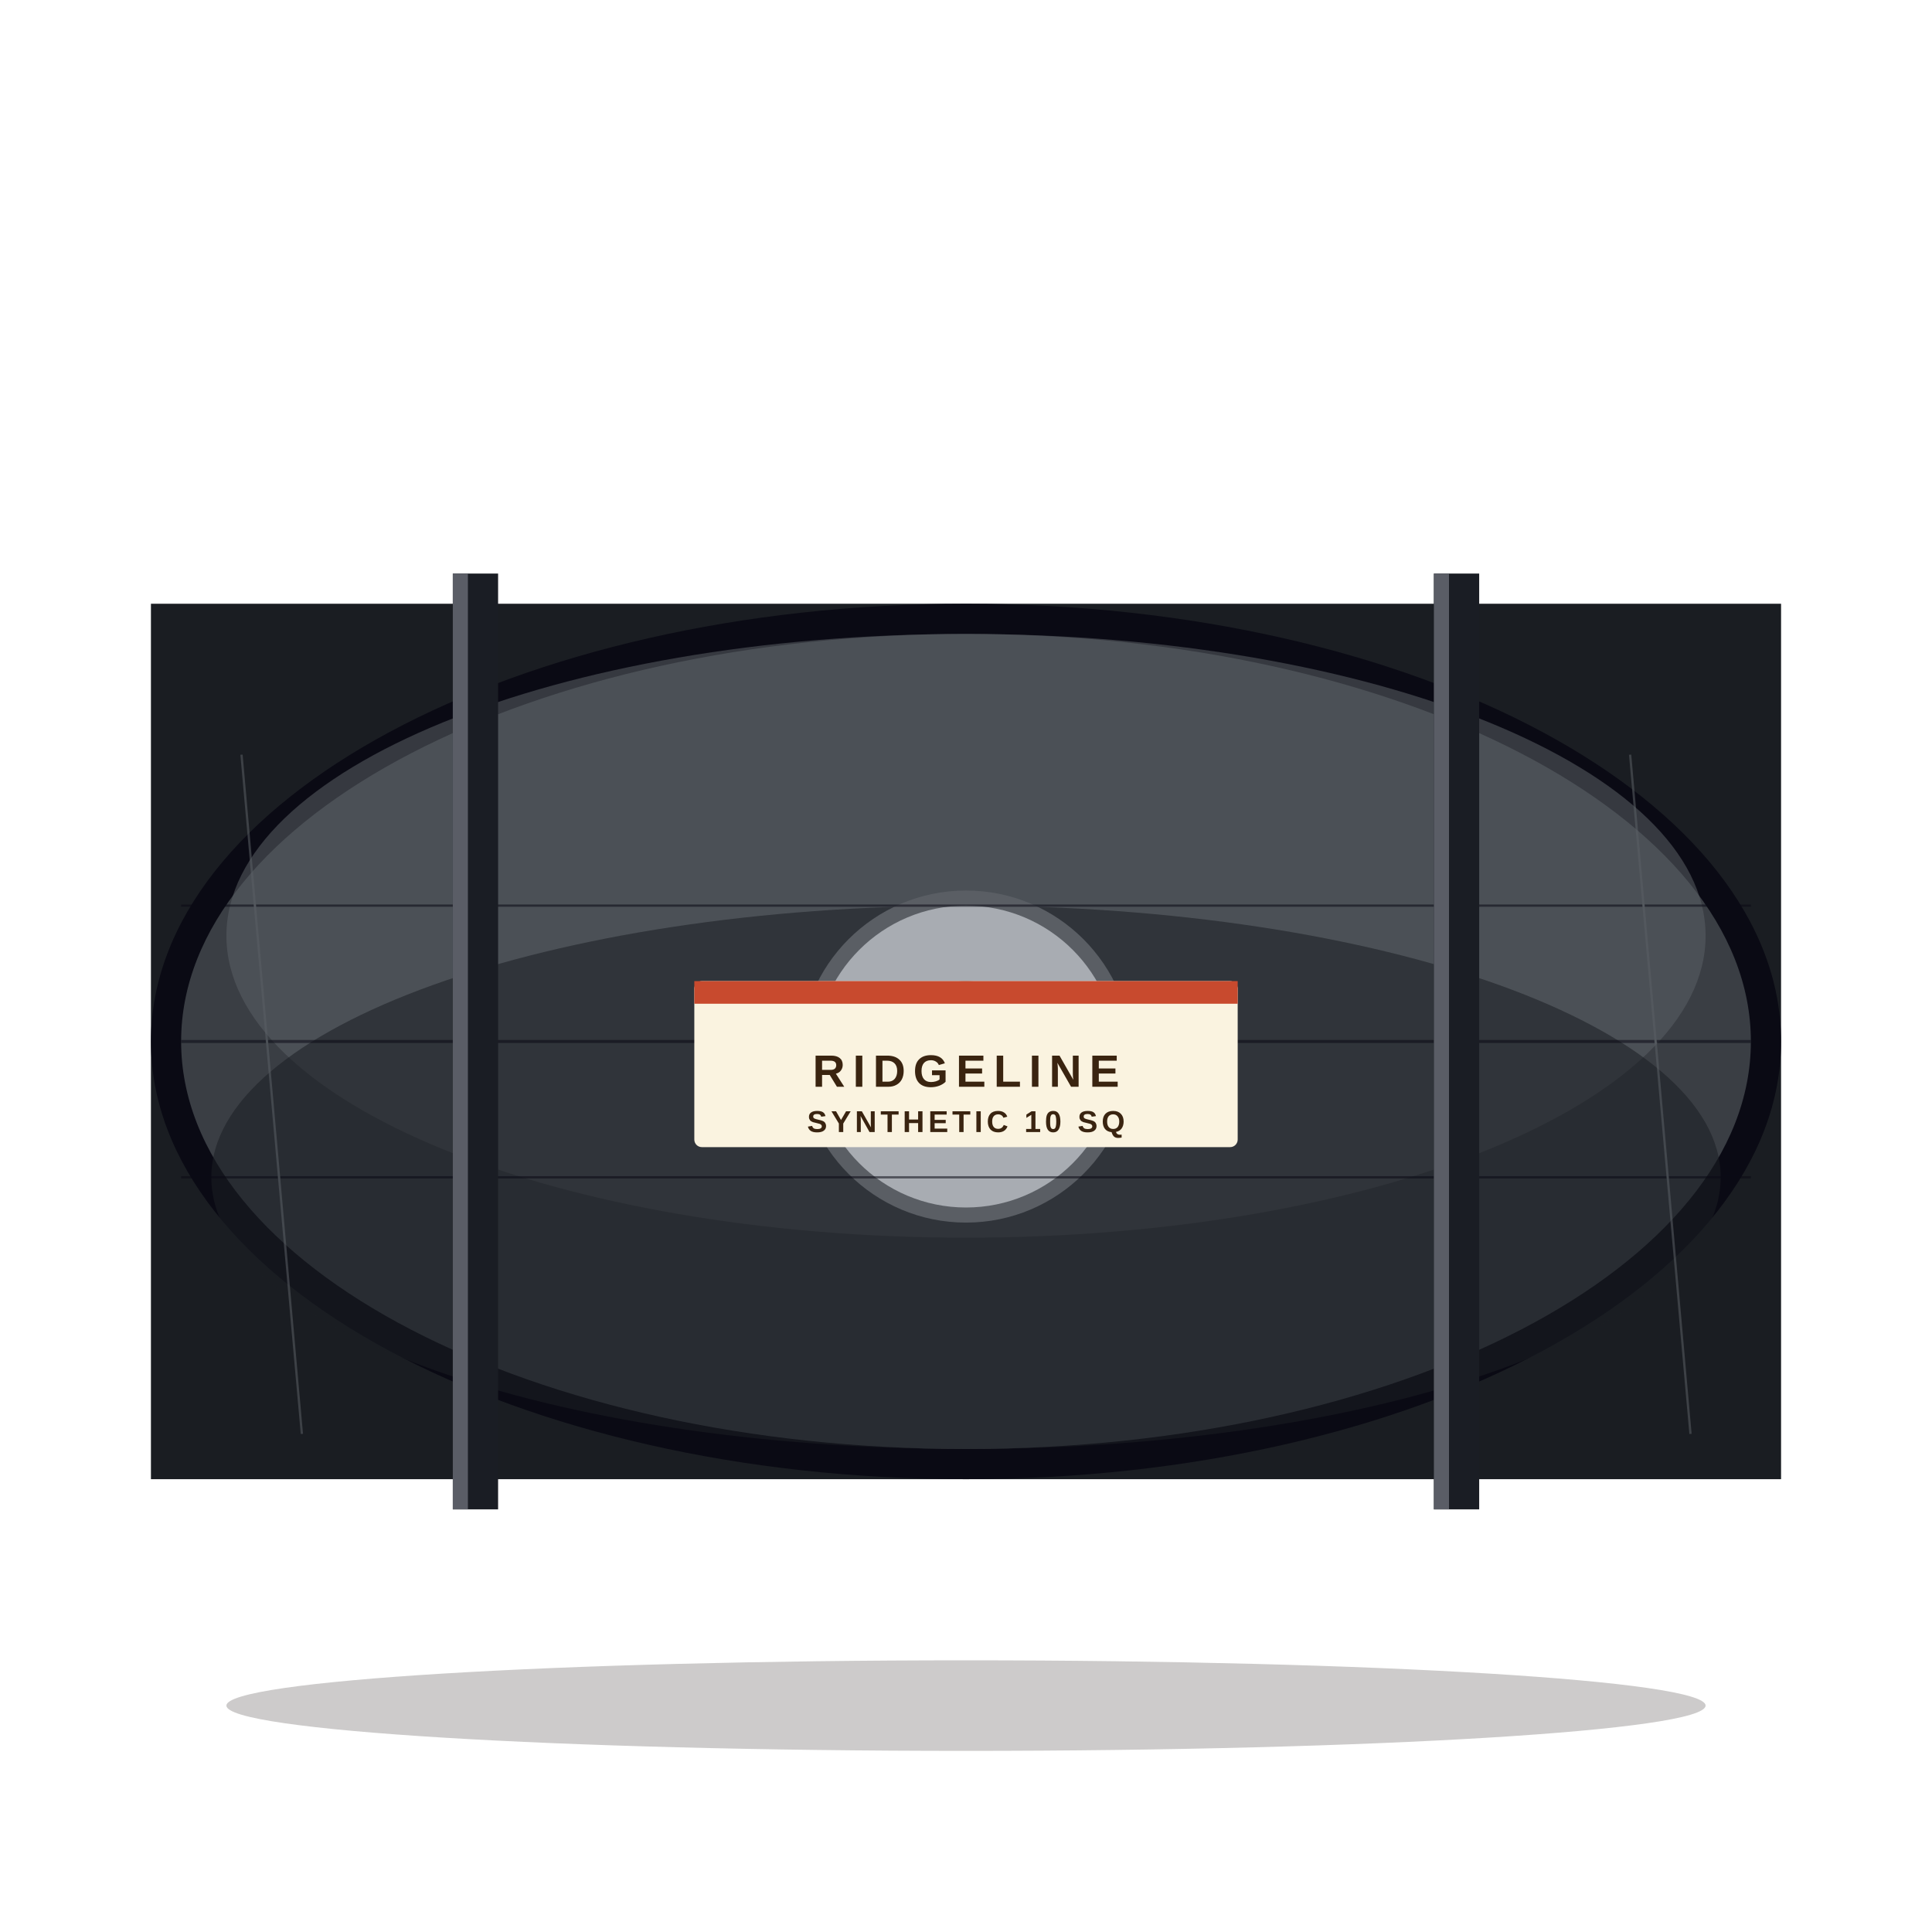
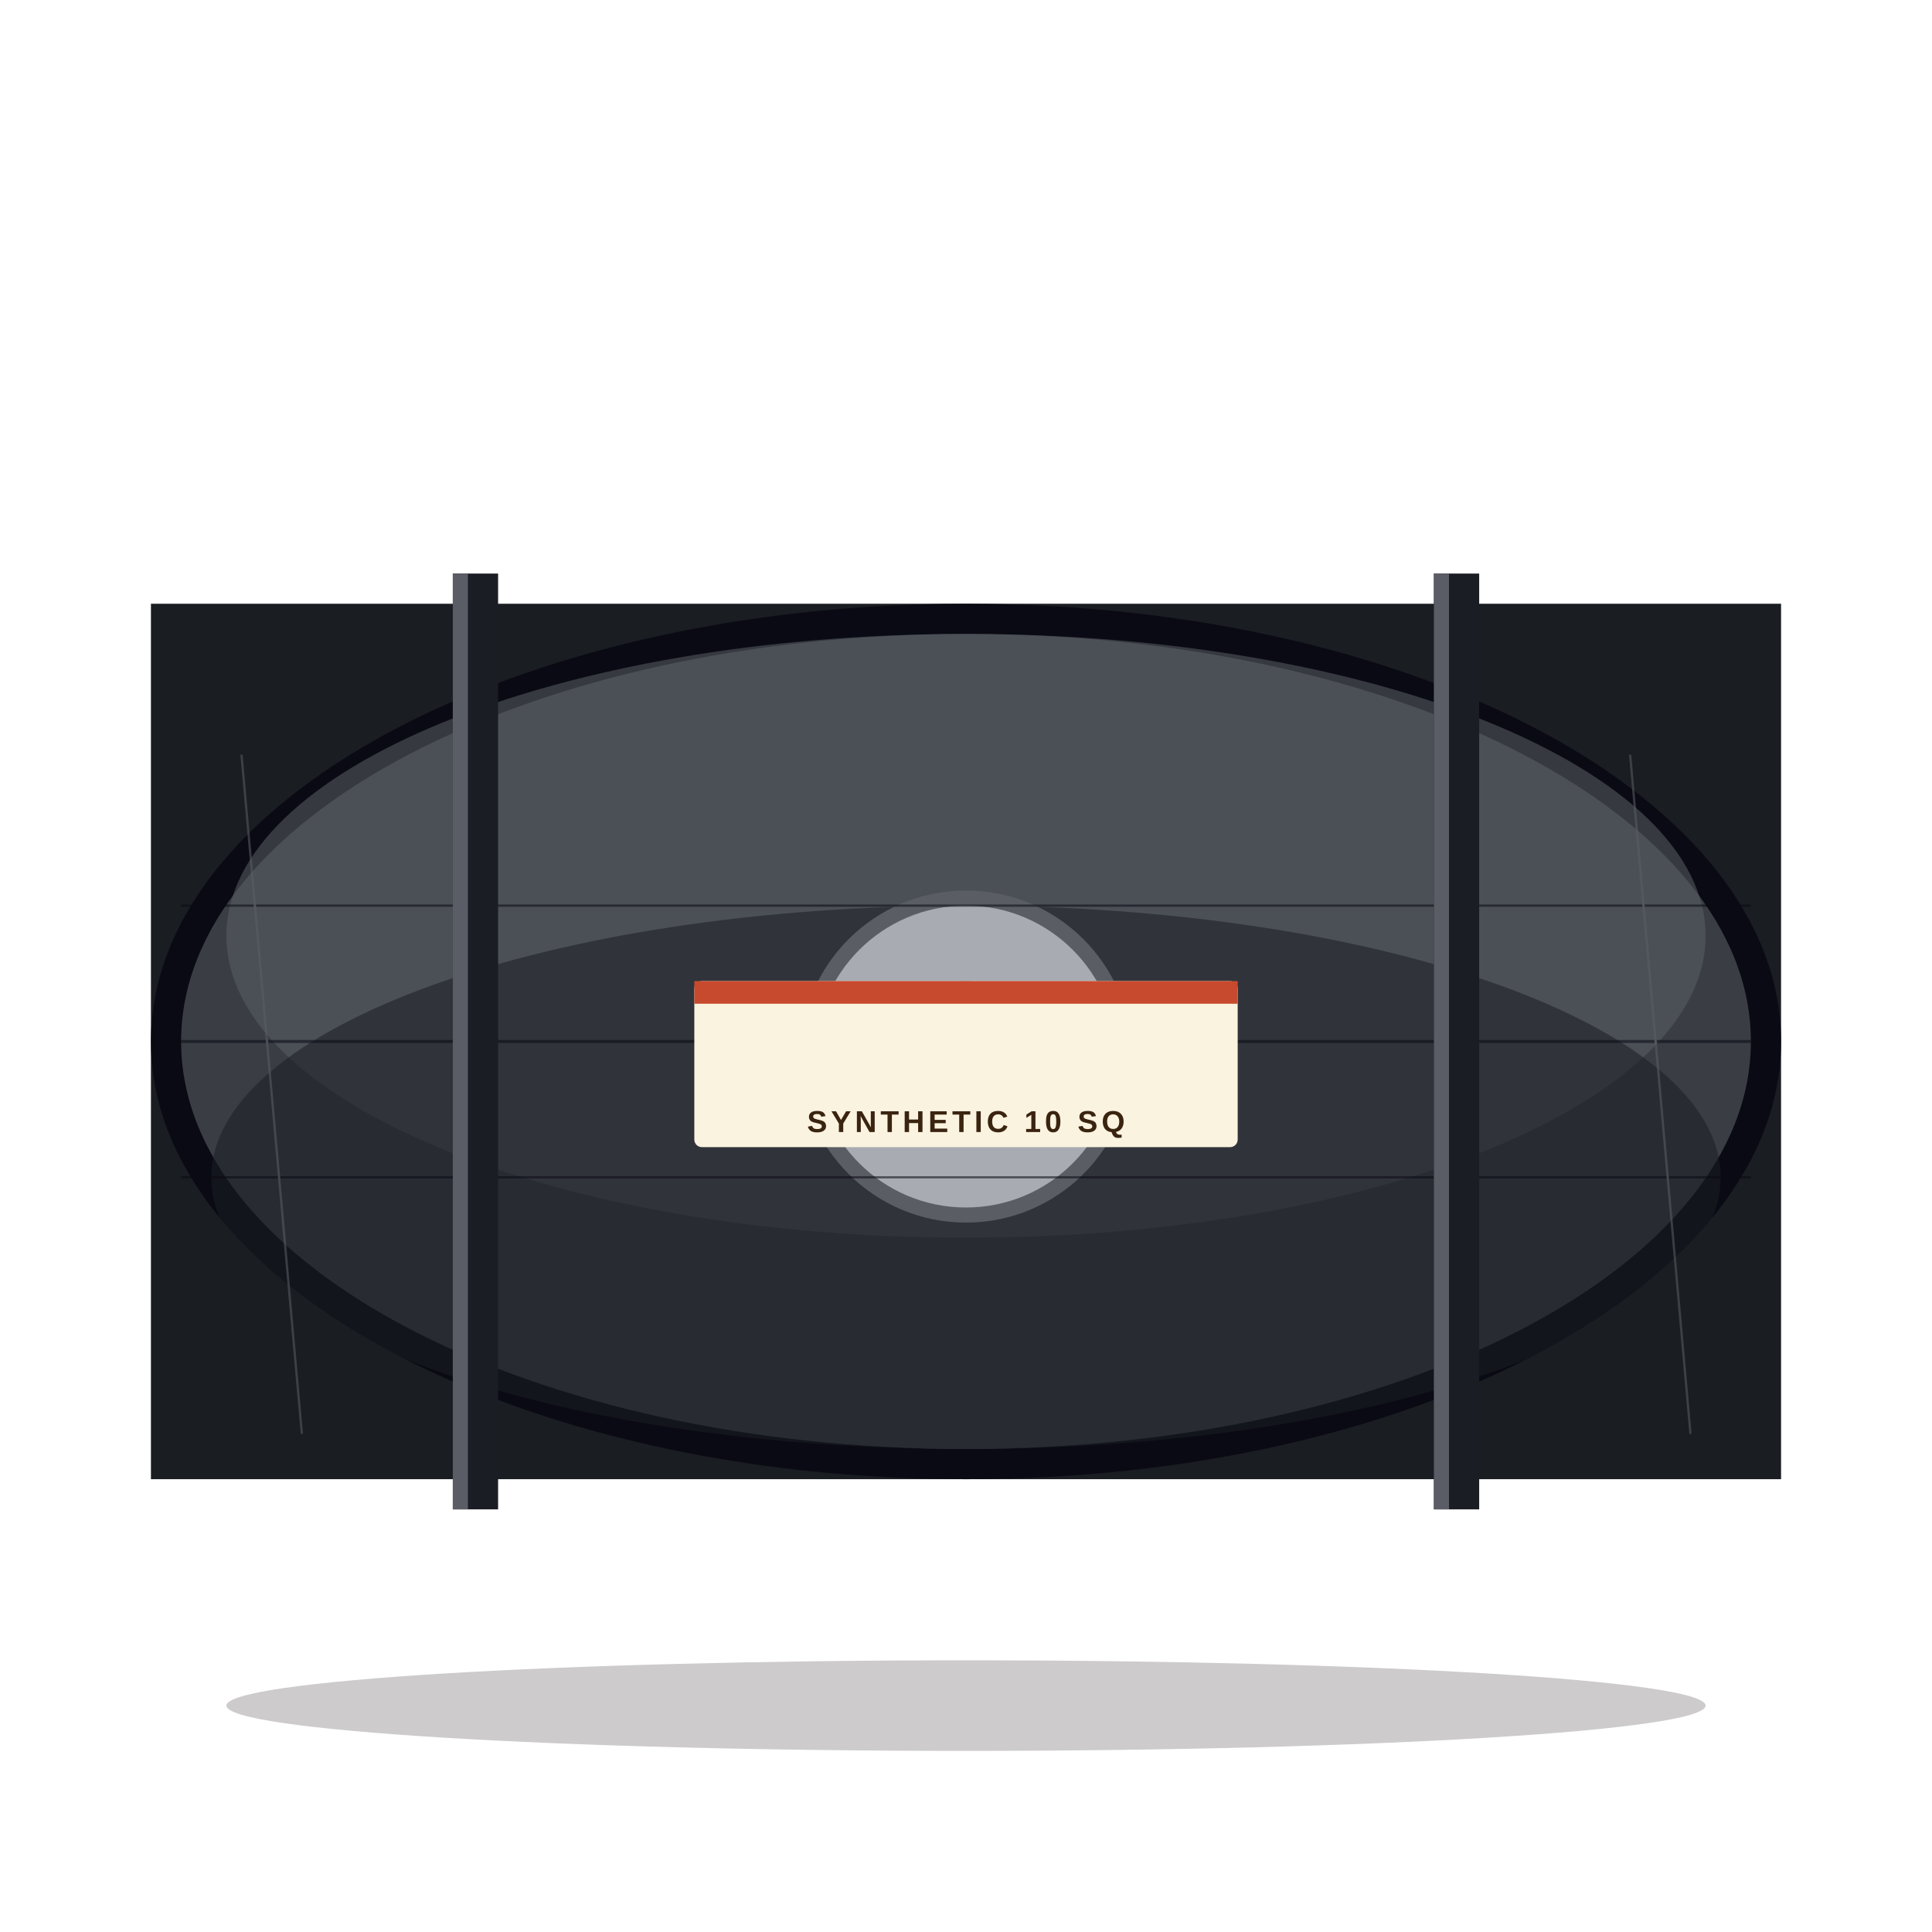
<svg xmlns="http://www.w3.org/2000/svg" viewBox="0 0 256 256" width="256" height="256">
  <defs>
    <style>
    .rollBody{fill:#3a3e44}
    .rollHi{fill:#5a5e64}
    .rollShade{fill:#1a1d22}
    .rollDeep{fill:#0a0a14}
    .inner{fill:#a8acb2}
    .innerShade{fill:#5a5e64}
    .strap{fill:#1a1d24}
    .strapHi{fill:#5a5d66}
    .label{fill:#faf3e0}
    .labelText{fill:#3a2410}
  </style>
  </defs>
  <ellipse cx="128" cy="226" rx="98" ry="6" fill="#1a1410" opacity="0.22" />
  <g>
    <rect class="rollShade" x="20" y="80" width="216" height="116" />
    <ellipse class="rollDeep" cx="128" cy="138" rx="108" ry="58" />
    <ellipse class="rollBody" cx="128" cy="138" rx="104" ry="54" />
    <ellipse class="rollHi" cx="128" cy="124" rx="98" ry="40" opacity="0.55" />
    <ellipse class="rollShade" cx="128" cy="156" rx="100" ry="36" opacity="0.55" />
  </g>
  <g>
    <ellipse class="innerShade" cx="128" cy="140" rx="22" ry="22" />
    <ellipse class="inner" cx="128" cy="140" rx="20" ry="20" />
    <ellipse class="innerShade" cx="128" cy="140" rx="10" ry="10" />
  </g>
  <g opacity="0.55">
    <line x1="24" y1="138" x2="232" y2="138" stroke="#0a0a14" stroke-width="0.4" />
    <line x1="24" y1="120" x2="232" y2="120" stroke="#0a0a14" stroke-width="0.3" />
    <line x1="24" y1="156" x2="232" y2="156" stroke="#0a0a14" stroke-width="0.3" />
    <line x1="32" y1="100" x2="40" y2="190" stroke="#5a5e64" stroke-width="0.3" />
    <line x1="216" y1="100" x2="224" y2="190" stroke="#5a5e64" stroke-width="0.3" />
  </g>
  <g>
    <rect class="strap" x="60" y="76" width="6" height="124" />
    <rect class="strap" x="190" y="76" width="6" height="124" />
    <rect class="strapHi" x="60" y="76" width="2" height="124" />
    <rect class="strapHi" x="190" y="76" width="2" height="124" />
  </g>
  <g>
    <rect class="label" x="92" y="130" width="72" height="22" rx="1" />
    <rect x="92" y="130" width="72" height="3" fill="#c84a2e" />
-     <text class="labelText" x="128" y="144" font-family="Verdana,Arial,sans-serif" font-size="6" font-weight="700" letter-spacing="1" text-anchor="middle">RIDGELINE</text>
    <text class="labelText" x="128" y="150" font-family="Verdana,Arial,sans-serif" font-size="4" font-weight="600" letter-spacing="0.5" text-anchor="middle">SYNTHETIC 10 SQ</text>
  </g>
</svg>
